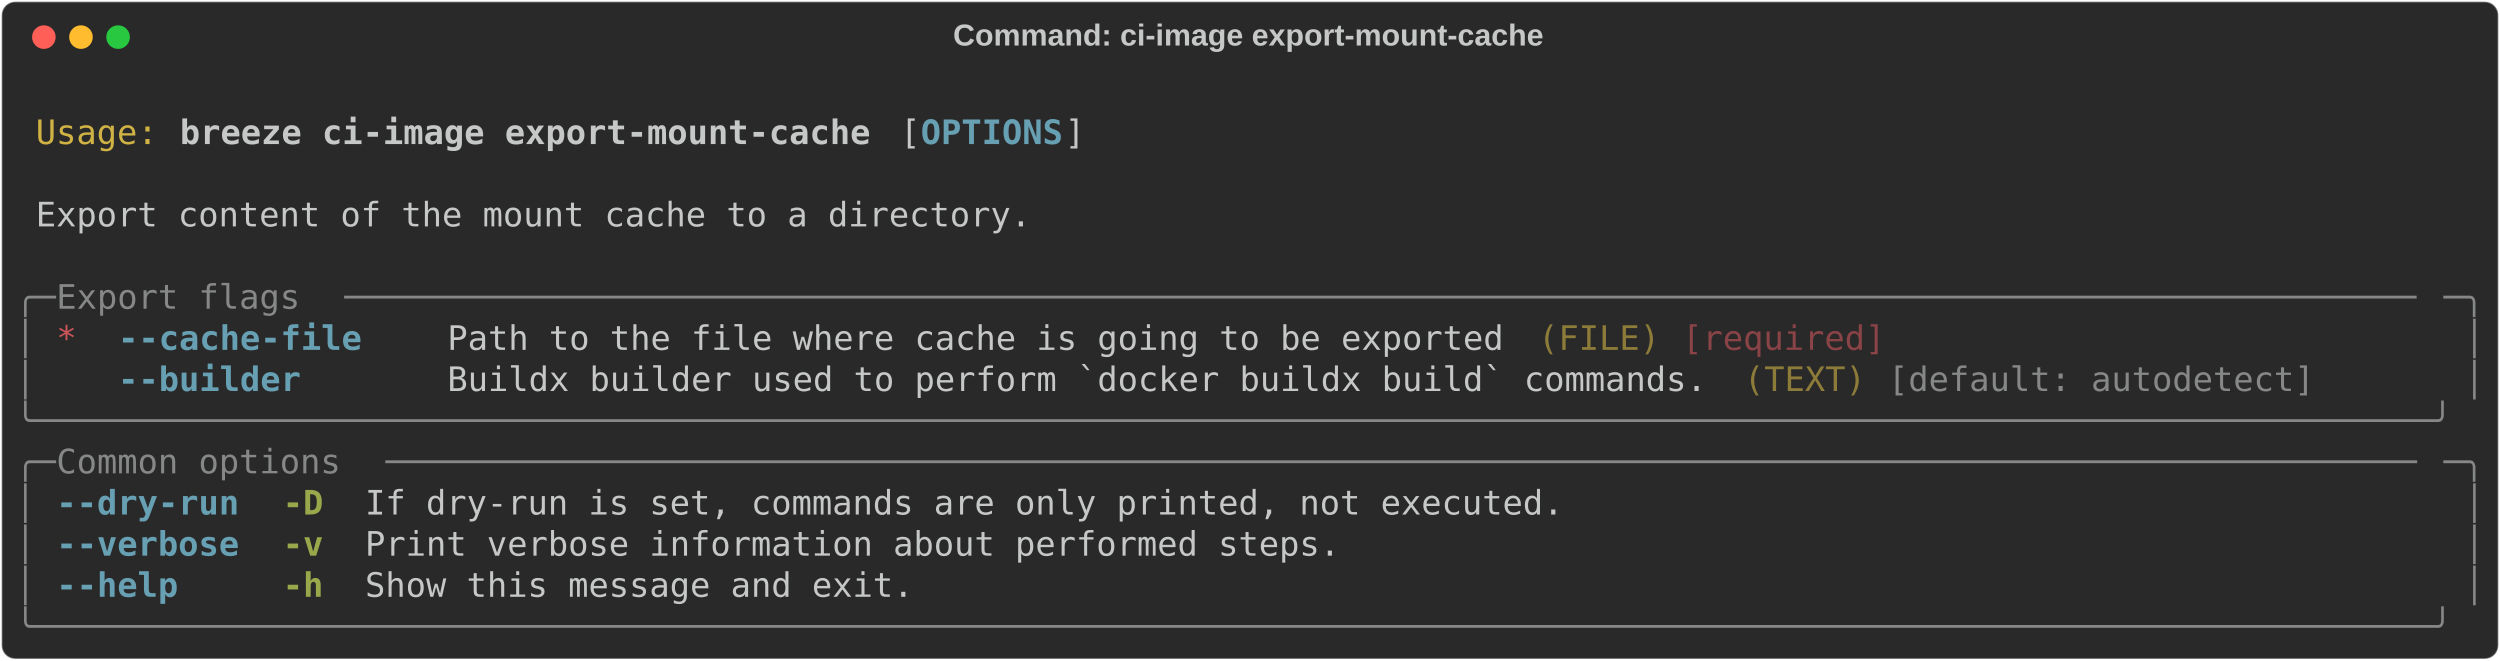
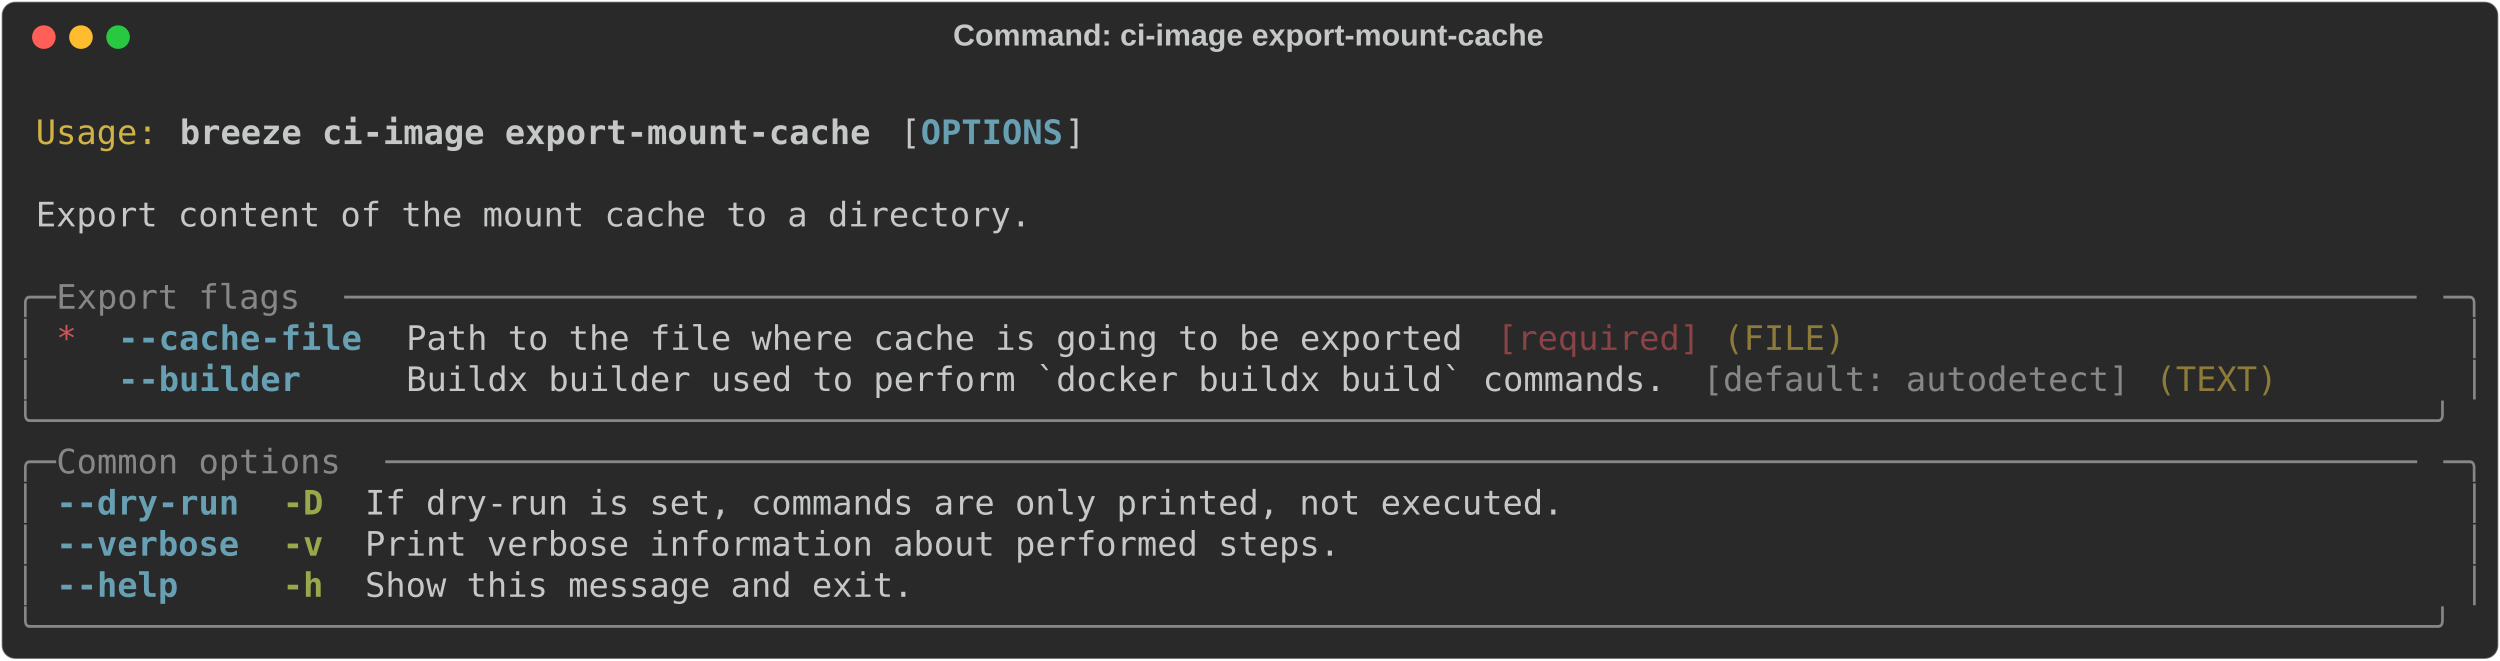
<svg xmlns="http://www.w3.org/2000/svg" class="rich-terminal" viewBox="0 0 1482 391.6">
  <style>

    @font-face {
        font-family: "Fira Code";
        src: local("FiraCode-Regular"),
                url("https://cdnjs.cloudflare.com/ajax/libs/firacode/6.2.0/woff2/FiraCode-Regular.woff2") format("woff2"),
                url("https://cdnjs.cloudflare.com/ajax/libs/firacode/6.2.0/woff/FiraCode-Regular.woff") format("woff");
        font-style: normal;
        font-weight: 400;
    }
    @font-face {
        font-family: "Fira Code";
        src: local("FiraCode-Bold"),
                url("https://cdnjs.cloudflare.com/ajax/libs/firacode/6.2.0/woff2/FiraCode-Bold.woff2") format("woff2"),
                url("https://cdnjs.cloudflare.com/ajax/libs/firacode/6.2.0/woff/FiraCode-Bold.woff") format("woff");
        font-style: bold;
        font-weight: 700;
    }

    .breeze-ci-image-export-mount-cache-matrix {
        font-family: Fira Code, monospace;
        font-size: 20px;
        line-height: 24.4px;
        font-variant-east-asian: full-width;
    }

    .breeze-ci-image-export-mount-cache-title {
        font-size: 18px;
        font-weight: bold;
        font-family: arial;
    }

    .breeze-ci-image-export-mount-cache-r1 { fill: #c5c8c6 }
.breeze-ci-image-export-mount-cache-r2 { fill: #d0b344 }
.breeze-ci-image-export-mount-cache-r3 { fill: #c5c8c6;font-weight: bold }
.breeze-ci-image-export-mount-cache-r4 { fill: #68a0b3;font-weight: bold }
.breeze-ci-image-export-mount-cache-r5 { fill: #868887 }
.breeze-ci-image-export-mount-cache-r6 { fill: #cc555a }
- .breeze-ci-image-export-mount-cache-r7 { fill: #8d7b39 }
- .breeze-ci-image-export-mount-cache-r8 { fill: #8a4346 }
+ .breeze-ci-image-export-mount-cache-r7 { fill: #8a4346 }
+ .breeze-ci-image-export-mount-cache-r8 { fill: #8d7b39 }
.breeze-ci-image-export-mount-cache-r9 { fill: #98a84b;font-weight: bold }
    </style>
  <defs>
    <clipPath id="breeze-ci-image-export-mount-cache-clip-terminal">
      <rect x="0" y="0" width="1463.0" height="340.6" />
    </clipPath>
    <clipPath id="breeze-ci-image-export-mount-cache-line-0">
      <rect x="0" y="1.5" width="1464" height="24.65" />
    </clipPath>
    <clipPath id="breeze-ci-image-export-mount-cache-line-1">
      <rect x="0" y="25.9" width="1464" height="24.65" />
    </clipPath>
    <clipPath id="breeze-ci-image-export-mount-cache-line-2">
      <rect x="0" y="50.3" width="1464" height="24.65" />
    </clipPath>
    <clipPath id="breeze-ci-image-export-mount-cache-line-3">
      <rect x="0" y="74.7" width="1464" height="24.65" />
    </clipPath>
    <clipPath id="breeze-ci-image-export-mount-cache-line-4">
      <rect x="0" y="99.1" width="1464" height="24.65" />
    </clipPath>
    <clipPath id="breeze-ci-image-export-mount-cache-line-5">
      <rect x="0" y="123.5" width="1464" height="24.65" />
    </clipPath>
    <clipPath id="breeze-ci-image-export-mount-cache-line-6">
      <rect x="0" y="147.9" width="1464" height="24.65" />
    </clipPath>
    <clipPath id="breeze-ci-image-export-mount-cache-line-7">
      <rect x="0" y="172.3" width="1464" height="24.65" />
    </clipPath>
    <clipPath id="breeze-ci-image-export-mount-cache-line-8">
      <rect x="0" y="196.7" width="1464" height="24.65" />
    </clipPath>
    <clipPath id="breeze-ci-image-export-mount-cache-line-9">
      <rect x="0" y="221.1" width="1464" height="24.65" />
    </clipPath>
    <clipPath id="breeze-ci-image-export-mount-cache-line-10">
      <rect x="0" y="245.5" width="1464" height="24.65" />
    </clipPath>
    <clipPath id="breeze-ci-image-export-mount-cache-line-11">
      <rect x="0" y="269.9" width="1464" height="24.65" />
    </clipPath>
    <clipPath id="breeze-ci-image-export-mount-cache-line-12">
      <rect x="0" y="294.3" width="1464" height="24.65" />
    </clipPath>
  </defs>
  <rect fill="#292929" stroke="rgba(255,255,255,0.35)" stroke-width="1" x="1" y="1" width="1480" height="389.6" rx="8" />
  <text class="breeze-ci-image-export-mount-cache-title" fill="#c5c8c6" text-anchor="middle" x="740" y="27">Command: ci-image export-mount-cache</text>
  <g transform="translate(26,22)">
    <circle cx="0" cy="0" r="7" fill="#ff5f57" />
    <circle cx="22" cy="0" r="7" fill="#febc2e" />
    <circle cx="44" cy="0" r="7" fill="#28c840" />
  </g>
  <g transform="translate(9, 41)" clip-path="url(#breeze-ci-image-export-mount-cache-clip-terminal)">
    <g class="breeze-ci-image-export-mount-cache-matrix">
      <text class="breeze-ci-image-export-mount-cache-r1" x="1464" y="20" textLength="12.2" clip-path="url(#breeze-ci-image-export-mount-cache-line-0)">
</text>
      <text class="breeze-ci-image-export-mount-cache-r2" x="12.2" y="44.4" textLength="73.2" clip-path="url(#breeze-ci-image-export-mount-cache-line-1)">Usage:</text>
      <text class="breeze-ci-image-export-mount-cache-r3" x="97.6" y="44.4" textLength="414.8" clip-path="url(#breeze-ci-image-export-mount-cache-line-1)">breeze ci-image export-mount-cache</text>
      <text class="breeze-ci-image-export-mount-cache-r1" x="524.6" y="44.4" textLength="12.2" clip-path="url(#breeze-ci-image-export-mount-cache-line-1)">[</text>
      <text class="breeze-ci-image-export-mount-cache-r4" x="536.8" y="44.4" textLength="85.4" clip-path="url(#breeze-ci-image-export-mount-cache-line-1)">OPTIONS</text>
      <text class="breeze-ci-image-export-mount-cache-r1" x="622.2" y="44.4" textLength="12.2" clip-path="url(#breeze-ci-image-export-mount-cache-line-1)">]</text>
      <text class="breeze-ci-image-export-mount-cache-r1" x="1464" y="44.4" textLength="12.2" clip-path="url(#breeze-ci-image-export-mount-cache-line-1)">
</text>
      <text class="breeze-ci-image-export-mount-cache-r1" x="1464" y="68.8" textLength="12.2" clip-path="url(#breeze-ci-image-export-mount-cache-line-2)">
</text>
      <text class="breeze-ci-image-export-mount-cache-r1" x="12.2" y="93.2" textLength="597.8" clip-path="url(#breeze-ci-image-export-mount-cache-line-3)">Export content of the mount cache to a directory.</text>
      <text class="breeze-ci-image-export-mount-cache-r1" x="1464" y="93.2" textLength="12.2" clip-path="url(#breeze-ci-image-export-mount-cache-line-3)">
</text>
      <text class="breeze-ci-image-export-mount-cache-r1" x="1464" y="117.6" textLength="12.2" clip-path="url(#breeze-ci-image-export-mount-cache-line-4)">
</text>
      <text class="breeze-ci-image-export-mount-cache-r5" x="0" y="142" textLength="24.4" clip-path="url(#breeze-ci-image-export-mount-cache-line-5)">╭─</text>
      <text class="breeze-ci-image-export-mount-cache-r5" x="24.4" y="142" textLength="170.8" clip-path="url(#breeze-ci-image-export-mount-cache-line-5)"> Export flags </text>
      <text class="breeze-ci-image-export-mount-cache-r5" x="195.2" y="142" textLength="1244.4" clip-path="url(#breeze-ci-image-export-mount-cache-line-5)">──────────────────────────────────────────────────────────────────────────────────────────────────────</text>
      <text class="breeze-ci-image-export-mount-cache-r5" x="1439.6" y="142" textLength="24.4" clip-path="url(#breeze-ci-image-export-mount-cache-line-5)">─╮</text>
      <text class="breeze-ci-image-export-mount-cache-r1" x="1464" y="142" textLength="12.2" clip-path="url(#breeze-ci-image-export-mount-cache-line-5)">
</text>
      <text class="breeze-ci-image-export-mount-cache-r5" x="0" y="166.4" textLength="12.2" clip-path="url(#breeze-ci-image-export-mount-cache-line-6)">│</text>
      <text class="breeze-ci-image-export-mount-cache-r6" x="24.4" y="166.4" textLength="12.2" clip-path="url(#breeze-ci-image-export-mount-cache-line-6)">*</text>
      <text class="breeze-ci-image-export-mount-cache-r4" x="61" y="166.4" textLength="146.4" clip-path="url(#breeze-ci-image-export-mount-cache-line-6)">--cache-file</text>
-       <text class="breeze-ci-image-export-mount-cache-r1" x="256.2" y="166.4" textLength="634.4" clip-path="url(#breeze-ci-image-export-mount-cache-line-6)">Path to the file where cache is going to be exported</text>
-       <text class="breeze-ci-image-export-mount-cache-r7" x="902.8" y="166.4" textLength="73.2" clip-path="url(#breeze-ci-image-export-mount-cache-line-6)">(FILE)</text>
-       <text class="breeze-ci-image-export-mount-cache-r8" x="988.2" y="166.4" textLength="122" clip-path="url(#breeze-ci-image-export-mount-cache-line-6)">[required]</text>
+       <text class="breeze-ci-image-export-mount-cache-r1" x="231.8" y="166.4" textLength="646.6" clip-path="url(#breeze-ci-image-export-mount-cache-line-6)">Path to the file where cache is going to be exported </text>
+       <text class="breeze-ci-image-export-mount-cache-r7" x="878.4" y="166.4" textLength="122" clip-path="url(#breeze-ci-image-export-mount-cache-line-6)">[required]</text>
+       <text class="breeze-ci-image-export-mount-cache-r8" x="1012.6" y="166.4" textLength="73.2" clip-path="url(#breeze-ci-image-export-mount-cache-line-6)">(FILE)</text>
      <text class="breeze-ci-image-export-mount-cache-r5" x="1451.8" y="166.4" textLength="12.2" clip-path="url(#breeze-ci-image-export-mount-cache-line-6)">│</text>
      <text class="breeze-ci-image-export-mount-cache-r1" x="1464" y="166.4" textLength="12.2" clip-path="url(#breeze-ci-image-export-mount-cache-line-6)">
</text>
      <text class="breeze-ci-image-export-mount-cache-r5" x="0" y="190.8" textLength="12.2" clip-path="url(#breeze-ci-image-export-mount-cache-line-7)">│</text>
-       <text class="breeze-ci-image-export-mount-cache-r4" x="61" y="190.8" textLength="109.8" clip-path="url(#breeze-ci-image-export-mount-cache-line-7)">--builder</text>
-       <text class="breeze-ci-image-export-mount-cache-r1" x="256.2" y="190.8" textLength="756.4" clip-path="url(#breeze-ci-image-export-mount-cache-line-7)">Buildx builder used to perform `docker buildx build` commands.</text>
-       <text class="breeze-ci-image-export-mount-cache-r7" x="1024.8" y="190.8" textLength="73.2" clip-path="url(#breeze-ci-image-export-mount-cache-line-7)">(TEXT)</text>
-       <text class="breeze-ci-image-export-mount-cache-r5" x="1110.2" y="190.8" textLength="256.2" clip-path="url(#breeze-ci-image-export-mount-cache-line-7)">[default: autodetect]</text>
+       <text class="breeze-ci-image-export-mount-cache-r4" x="61" y="190.8" textLength="146.4" clip-path="url(#breeze-ci-image-export-mount-cache-line-7)">--builder   </text>
+       <text class="breeze-ci-image-export-mount-cache-r1" x="231.8" y="190.8" textLength="768.6" clip-path="url(#breeze-ci-image-export-mount-cache-line-7)">Buildx builder used to perform `docker buildx build` commands. </text>
+       <text class="breeze-ci-image-export-mount-cache-r5" x="1000.4" y="190.8" textLength="256.2" clip-path="url(#breeze-ci-image-export-mount-cache-line-7)">[default: autodetect]</text>
+       <text class="breeze-ci-image-export-mount-cache-r8" x="1268.8" y="190.8" textLength="73.2" clip-path="url(#breeze-ci-image-export-mount-cache-line-7)">(TEXT)</text>
      <text class="breeze-ci-image-export-mount-cache-r5" x="1451.8" y="190.8" textLength="12.2" clip-path="url(#breeze-ci-image-export-mount-cache-line-7)">│</text>
      <text class="breeze-ci-image-export-mount-cache-r1" x="1464" y="190.8" textLength="12.2" clip-path="url(#breeze-ci-image-export-mount-cache-line-7)">
</text>
      <text class="breeze-ci-image-export-mount-cache-r5" x="0" y="215.2" textLength="1464" clip-path="url(#breeze-ci-image-export-mount-cache-line-8)">╰──────────────────────────────────────────────────────────────────────────────────────────────────────────────────────╯</text>
      <text class="breeze-ci-image-export-mount-cache-r1" x="1464" y="215.2" textLength="12.2" clip-path="url(#breeze-ci-image-export-mount-cache-line-8)">
</text>
      <text class="breeze-ci-image-export-mount-cache-r5" x="0" y="239.6" textLength="24.4" clip-path="url(#breeze-ci-image-export-mount-cache-line-9)">╭─</text>
      <text class="breeze-ci-image-export-mount-cache-r5" x="24.4" y="239.6" textLength="195.2" clip-path="url(#breeze-ci-image-export-mount-cache-line-9)"> Common options </text>
      <text class="breeze-ci-image-export-mount-cache-r5" x="219.6" y="239.6" textLength="1220" clip-path="url(#breeze-ci-image-export-mount-cache-line-9)">────────────────────────────────────────────────────────────────────────────────────────────────────</text>
      <text class="breeze-ci-image-export-mount-cache-r5" x="1439.6" y="239.6" textLength="24.4" clip-path="url(#breeze-ci-image-export-mount-cache-line-9)">─╮</text>
      <text class="breeze-ci-image-export-mount-cache-r1" x="1464" y="239.6" textLength="12.2" clip-path="url(#breeze-ci-image-export-mount-cache-line-9)">
</text>
      <text class="breeze-ci-image-export-mount-cache-r5" x="0" y="264" textLength="12.2" clip-path="url(#breeze-ci-image-export-mount-cache-line-10)">│</text>
      <text class="breeze-ci-image-export-mount-cache-r4" x="24.4" y="264" textLength="109.8" clip-path="url(#breeze-ci-image-export-mount-cache-line-10)">--dry-run</text>
      <text class="breeze-ci-image-export-mount-cache-r9" x="158.6" y="264" textLength="24.4" clip-path="url(#breeze-ci-image-export-mount-cache-line-10)">-D</text>
      <text class="breeze-ci-image-export-mount-cache-r1" x="207.4" y="264" textLength="719.8" clip-path="url(#breeze-ci-image-export-mount-cache-line-10)">If dry-run is set, commands are only printed, not executed.</text>
      <text class="breeze-ci-image-export-mount-cache-r5" x="1451.8" y="264" textLength="12.2" clip-path="url(#breeze-ci-image-export-mount-cache-line-10)">│</text>
      <text class="breeze-ci-image-export-mount-cache-r1" x="1464" y="264" textLength="12.2" clip-path="url(#breeze-ci-image-export-mount-cache-line-10)">
</text>
      <text class="breeze-ci-image-export-mount-cache-r5" x="0" y="288.4" textLength="12.2" clip-path="url(#breeze-ci-image-export-mount-cache-line-11)">│</text>
      <text class="breeze-ci-image-export-mount-cache-r4" x="24.4" y="288.4" textLength="109.8" clip-path="url(#breeze-ci-image-export-mount-cache-line-11)">--verbose</text>
      <text class="breeze-ci-image-export-mount-cache-r9" x="158.6" y="288.4" textLength="24.4" clip-path="url(#breeze-ci-image-export-mount-cache-line-11)">-v</text>
      <text class="breeze-ci-image-export-mount-cache-r1" x="207.4" y="288.4" textLength="585.6" clip-path="url(#breeze-ci-image-export-mount-cache-line-11)">Print verbose information about performed steps.</text>
      <text class="breeze-ci-image-export-mount-cache-r5" x="1451.8" y="288.4" textLength="12.2" clip-path="url(#breeze-ci-image-export-mount-cache-line-11)">│</text>
      <text class="breeze-ci-image-export-mount-cache-r1" x="1464" y="288.4" textLength="12.2" clip-path="url(#breeze-ci-image-export-mount-cache-line-11)">
</text>
      <text class="breeze-ci-image-export-mount-cache-r5" x="0" y="312.8" textLength="12.2" clip-path="url(#breeze-ci-image-export-mount-cache-line-12)">│</text>
-       <text class="breeze-ci-image-export-mount-cache-r4" x="24.4" y="312.8" textLength="73.2" clip-path="url(#breeze-ci-image-export-mount-cache-line-12)">--help</text>
+       <text class="breeze-ci-image-export-mount-cache-r4" x="24.4" y="312.8" textLength="109.8" clip-path="url(#breeze-ci-image-export-mount-cache-line-12)">--help   </text>
      <text class="breeze-ci-image-export-mount-cache-r9" x="158.6" y="312.8" textLength="24.4" clip-path="url(#breeze-ci-image-export-mount-cache-line-12)">-h</text>
      <text class="breeze-ci-image-export-mount-cache-r1" x="207.4" y="312.8" textLength="329.4" clip-path="url(#breeze-ci-image-export-mount-cache-line-12)">Show this message and exit.</text>
      <text class="breeze-ci-image-export-mount-cache-r5" x="1451.8" y="312.8" textLength="12.2" clip-path="url(#breeze-ci-image-export-mount-cache-line-12)">│</text>
      <text class="breeze-ci-image-export-mount-cache-r1" x="1464" y="312.8" textLength="12.2" clip-path="url(#breeze-ci-image-export-mount-cache-line-12)">
</text>
      <text class="breeze-ci-image-export-mount-cache-r5" x="0" y="337.2" textLength="1464" clip-path="url(#breeze-ci-image-export-mount-cache-line-13)">╰──────────────────────────────────────────────────────────────────────────────────────────────────────────────────────╯</text>
      <text class="breeze-ci-image-export-mount-cache-r1" x="1464" y="337.2" textLength="12.2" clip-path="url(#breeze-ci-image-export-mount-cache-line-13)">
</text>
    </g>
  </g>
</svg>
